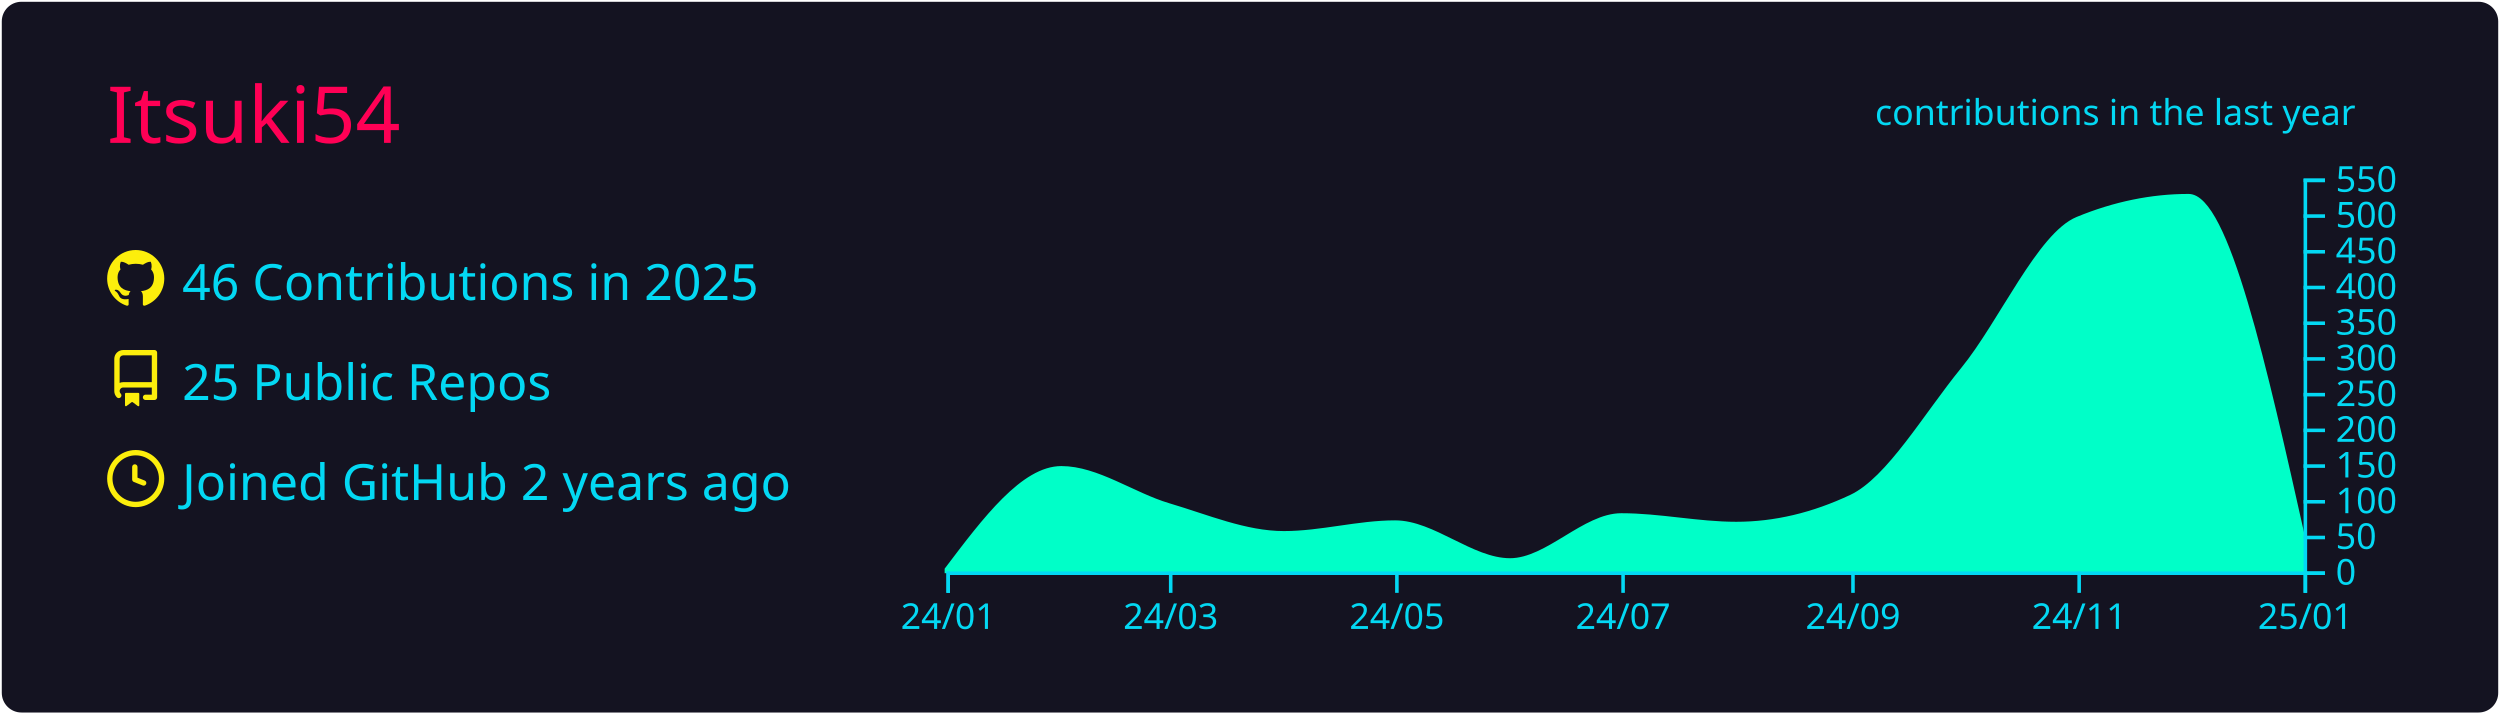
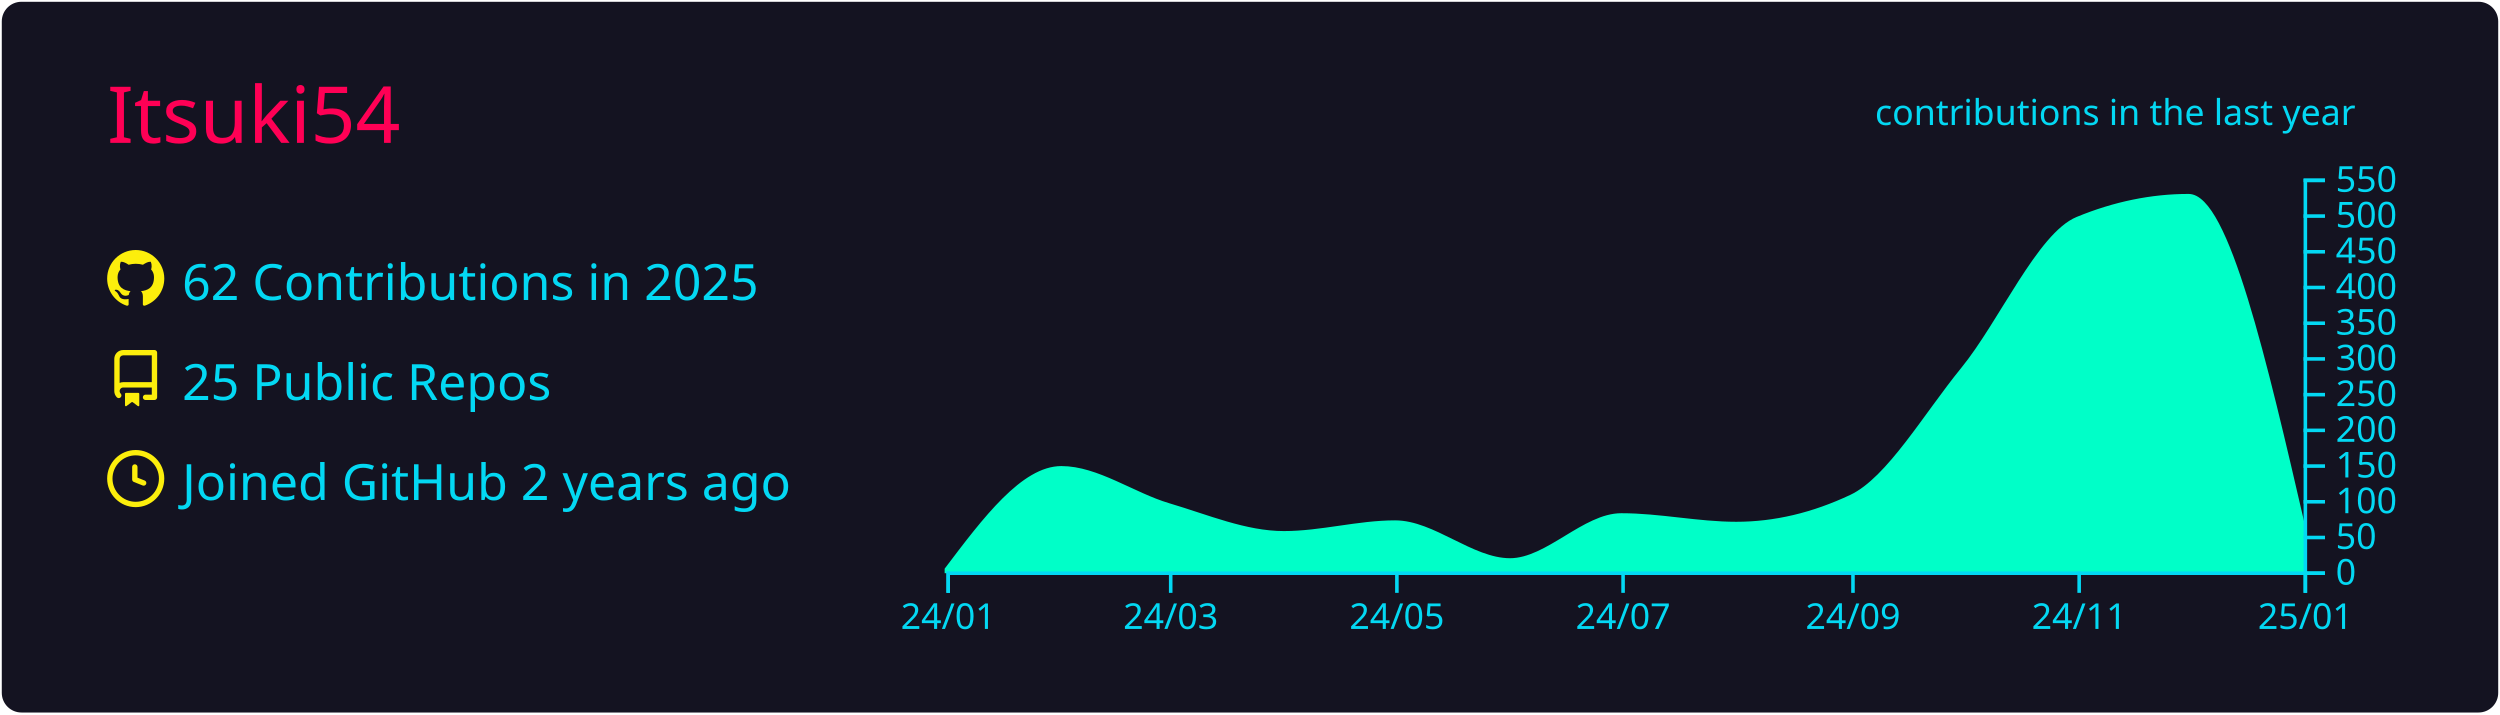
<svg xmlns="http://www.w3.org/2000/svg" width="700" height="200" viewBox="0 0 700 200">
  <style>* {
          font-family: 'Segoe UI', Ubuntu, "Helvetica Neue", Sans-Serif
        }</style>
  <rect x="1" y="1" rx="5" ry="5" height="99%" width="99.714%" stroke="#141321" stroke-width="1" fill="#141321" stroke-opacity="1" />
  <text x="30" y="40" style="font-size: 22px; fill: #ff0055;">Itsuki54</text>
  <g transform="translate(0,40)">
    <g transform="translate(30,30)">
      <g transform="translate(0,0)" width="14" height="14" fill="#fcee0c">
        <path fill-rule="evenodd" d="M8 0C3.58 0 0 3.58 0 8c0 3.54 2.29 6.53 5.47 7.59.4.07.55-.17.55-.38 0-.19-.01-.82-.01-1.49-2.01.37-2.53-.49-2.69-.94-.09-.23-.48-.94-.82-1.13-.28-.15-.68-.52-.01-.53.63-.01 1.08.58 1.23.82.72 1.21 1.87.87 2.33.66.07-.52.28-.87.51-1.07-1.78-.2-3.64-.89-3.64-3.95 0-.87.31-1.59.82-2.15-.08-.2-.36-1.02.08-2.12 0 0 .67-.21 2.2.82.64-.18 1.32-.27 2-.27.68 0 1.36.09 2 .27 1.53-1.04 2.2-.82 2.2-.82.44 1.1.16 1.92.08 2.12.51.56.82 1.27.82 2.15 0 3.07-1.87 3.75-3.65 3.95.29.25.54.73.54 1.48 0 1.07-.01 1.93-.01 2.2 0 .21.15.46.55.38A8.013 8.013 0 0016 8c0-4.42-3.58-8-8-8z" />
      </g>
      <g transform="translate(0,28)" width="14" height="14" fill="#fcee0c">
        <path fill-rule="evenodd" d="M2 2.5A2.5 2.5 0 014.5 0h8.75a.75.75 0 01.75.75v12.5a.75.75 0 01-.75.75h-2.5a.75.75 0 110-1.5h1.75v-2h-8a1 1 0 00-.714 1.7.75.75 0 01-1.072 1.05A2.495 2.495 0 012 11.5v-9zm10.5-1V9h-8c-.356 0-.694.074-1 .208V2.5a1 1 0 011-1h8zM5 12.25v3.25a.25.25 0 00.4.2l1.45-1.087a.25.25 0 01.3 0L8.6 15.7a.25.25 0 00.4-.2v-3.25a.25.25 0 00-.25-.25h-3.5a.25.25 0 00-.25.25z" />
      </g>
      <g transform="translate(0,56)" width="14" height="14" fill="#fcee0c">
        <path fill-rule="evenodd" d="M1.5 8a6.5 6.5 0 1113 0 6.5 6.5 0 01-13 0zM8 0a8 8 0 100 16A8 8 0 008 0zm.5 4.75a.75.75 0 00-1.5 0v3.5a.75.75 0 00.471.696l2.5 1a.75.75 0 00.557-1.392L8.5 7.742V4.75z" />
      </g>
-       <text x="21" y="14" style="fill: #03d8f3; font-size: 14px;">46 Contributions in 2025</text>
+       <text x="21" y="14" style="fill: #03d8f3; font-size: 14px;">62 Contributions in 2025</text>
      <text x="21" y="42" style="fill: #03d8f3; font-size: 14px;">25 Public Repos</text>
      <text x="21" y="70" style="fill: #03d8f3; font-size: 14px;">Joined GitHub 2 years ago</text>
    </g>
    <g color="#00ffc8" transform="translate(295,10)">
-       <path transform="translate(-30,0)" stroke="#00ffc8" fill="#00ffc8" opacity="1" d="M0,109.4C10.729,95.2,21.457,81,32.186,81C42.222,81,52.259,88.433,62.295,91.4C73.024,94.571,83.752,99.2,94.481,99.2C104.863,99.2,115.246,96.2,125.628,96.2C136.357,96.2,147.086,106.8,157.814,106.8C168.197,106.8,178.579,94.2,188.962,94.2C199.69,94.2,210.419,96.6,221.148,96.6C231.876,96.6,242.605,94.067,253.333,89C263.716,84.097,274.098,66.125,284.481,53.4C295.209,40.25,305.938,15.609,316.667,11.2C327.049,6.933,337.432,4.8,347.814,4.8C358.543,4.8,369.271,52.8,380,100.8L380,110C369.271,110,358.543,110,347.814,110C337.432,110,327.049,110,316.667,110C305.938,110,295.209,110,284.481,110C274.098,110,263.716,110,253.333,110C242.605,110,231.876,110,221.148,110C210.419,110,199.69,110,188.962,110C178.579,110,168.197,110,157.814,110C147.086,110,136.357,110,125.628,110C115.246,110,104.863,110,94.481,110C83.752,110,73.024,110,62.295,110C52.259,110,42.222,110,32.186,110C21.457,110,10.729,110,0,110Z" />
+       <path transform="translate(-30,0)" stroke="#00ffc8" fill="#00ffc8" opacity="1" d="M0,109.4C10.729,95.2,21.457,81,32.186,81C42.222,81,52.259,88.433,62.295,91.4C73.024,94.571,83.752,99.2,94.481,99.2C104.863,99.2,115.246,96.2,125.628,96.2C136.357,96.2,147.086,106.8,157.814,106.8C168.197,106.8,178.579,94.2,188.962,94.2C199.69,94.2,210.419,96.6,221.148,96.6C231.876,96.6,242.605,94.067,253.333,89C263.716,84.097,274.098,66.125,284.481,53.4C295.209,40.25,305.938,15.609,316.667,11.2C327.049,6.933,337.432,4.8,347.814,4.8C358.543,4.8,369.271,51.2,380,97.6L380,110C369.271,110,358.543,110,347.814,110C337.432,110,327.049,110,316.667,110C305.938,110,295.209,110,284.481,110C274.098,110,263.716,110,253.333,110C242.605,110,231.876,110,221.148,110C210.419,110,199.69,110,188.962,110C178.579,110,168.197,110,157.814,110C147.086,110,136.357,110,125.628,110C115.246,110,104.863,110,94.481,110C83.752,110,73.024,110,62.295,110C52.259,110,42.222,110,32.186,110C21.457,110,10.729,110,0,110Z" />
      <g color="#03d8f3" transform="translate(-30,110)" fill="none" font-size="10" font-family="sans-serif" text-anchor="middle">
        <path class="domain" stroke="currentColor" d="M0.5,6V0.5H380.5V6" />
        <g class="tick" opacity="1" transform="translate(0.5,0)">
          <line stroke="currentColor" y2="6" />
          <text fill="currentColor" y="9" dy="0.71em">24/01</text>
        </g>
        <g class="tick" opacity="1" transform="translate(62.79508,0)">
          <line stroke="currentColor" y2="6" />
          <text fill="currentColor" y="9" dy="0.71em">24/03</text>
        </g>
        <g class="tick" opacity="1" transform="translate(126.1284,0)">
          <line stroke="currentColor" y2="6" />
          <text fill="currentColor" y="9" dy="0.71em">24/05</text>
        </g>
        <g class="tick" opacity="1" transform="translate(189.4617,0)">
          <line stroke="currentColor" y2="6" />
          <text fill="currentColor" y="9" dy="0.71em">24/07</text>
        </g>
        <g class="tick" opacity="1" transform="translate(253.8333,0)">
          <line stroke="currentColor" y2="6" />
          <text fill="currentColor" y="9" dy="0.71em">24/09</text>
        </g>
        <g class="tick" opacity="1" transform="translate(317.1667,0)">
          <line stroke="currentColor" y2="6" />
          <text fill="currentColor" y="9" dy="0.71em">24/11</text>
        </g>
        <g class="tick" opacity="1" transform="translate(380.5,0)">
          <line stroke="currentColor" y2="6" />
          <text fill="currentColor" y="9" dy="0.71em">25/01</text>
        </g>
      </g>
      <g color="#03d8f3" transform="translate(350,0)" fill="none" font-size="10" font-family="sans-serif" text-anchor="start">
        <path class="domain" stroke="currentColor" d="M6,110.5H0.5V0.5H6" />
        <g class="tick" opacity="1" transform="translate(0,110.5)">
          <line stroke="currentColor" x2="6" />
          <text fill="currentColor" x="9" dy="0.32em">0</text>
        </g>
        <g class="tick" opacity="1" transform="translate(0,100.5)">
          <line stroke="currentColor" x2="6" />
          <text fill="currentColor" x="9" dy="0.32em">50</text>
        </g>
        <g class="tick" opacity="1" transform="translate(0,90.5)">
          <line stroke="currentColor" x2="6" />
          <text fill="currentColor" x="9" dy="0.32em">100</text>
        </g>
        <g class="tick" opacity="1" transform="translate(0,80.5)">
          <line stroke="currentColor" x2="6" />
          <text fill="currentColor" x="9" dy="0.32em">150</text>
        </g>
        <g class="tick" opacity="1" transform="translate(0,70.5)">
          <line stroke="currentColor" x2="6" />
          <text fill="currentColor" x="9" dy="0.32em">200</text>
        </g>
        <g class="tick" opacity="1" transform="translate(0,60.5)">
          <line stroke="currentColor" x2="6" />
          <text fill="currentColor" x="9" dy="0.32em">250</text>
        </g>
        <g class="tick" opacity="1" transform="translate(0,50.5)">
          <line stroke="currentColor" x2="6" />
          <text fill="currentColor" x="9" dy="0.32em">300</text>
        </g>
        <g class="tick" opacity="1" transform="translate(0,40.5)">
          <line stroke="currentColor" x2="6" />
          <text fill="currentColor" x="9" dy="0.32em">350</text>
        </g>
        <g class="tick" opacity="1" transform="translate(0,30.5)">
          <line stroke="currentColor" x2="6" />
          <text fill="currentColor" x="9" dy="0.32em">400</text>
        </g>
        <g class="tick" opacity="1" transform="translate(0,20.5)">
          <line stroke="currentColor" x2="6" />
          <text fill="currentColor" x="9" dy="0.32em">450</text>
        </g>
        <g class="tick" opacity="1" transform="translate(0,10.5)">
          <line stroke="currentColor" x2="6" />
          <text fill="currentColor" x="9" dy="0.32em">500</text>
        </g>
        <g class="tick" opacity="1" transform="translate(0,0.5)">
          <line stroke="currentColor" x2="6" />
          <text fill="currentColor" x="9" dy="0.32em">550</text>
        </g>
      </g>
      <g>
        <text y="-15" x="230" style="fill: #03d8f3; font-size: 10px;">contributions in the last year</text>
      </g>
    </g>
  </g>
</svg>
